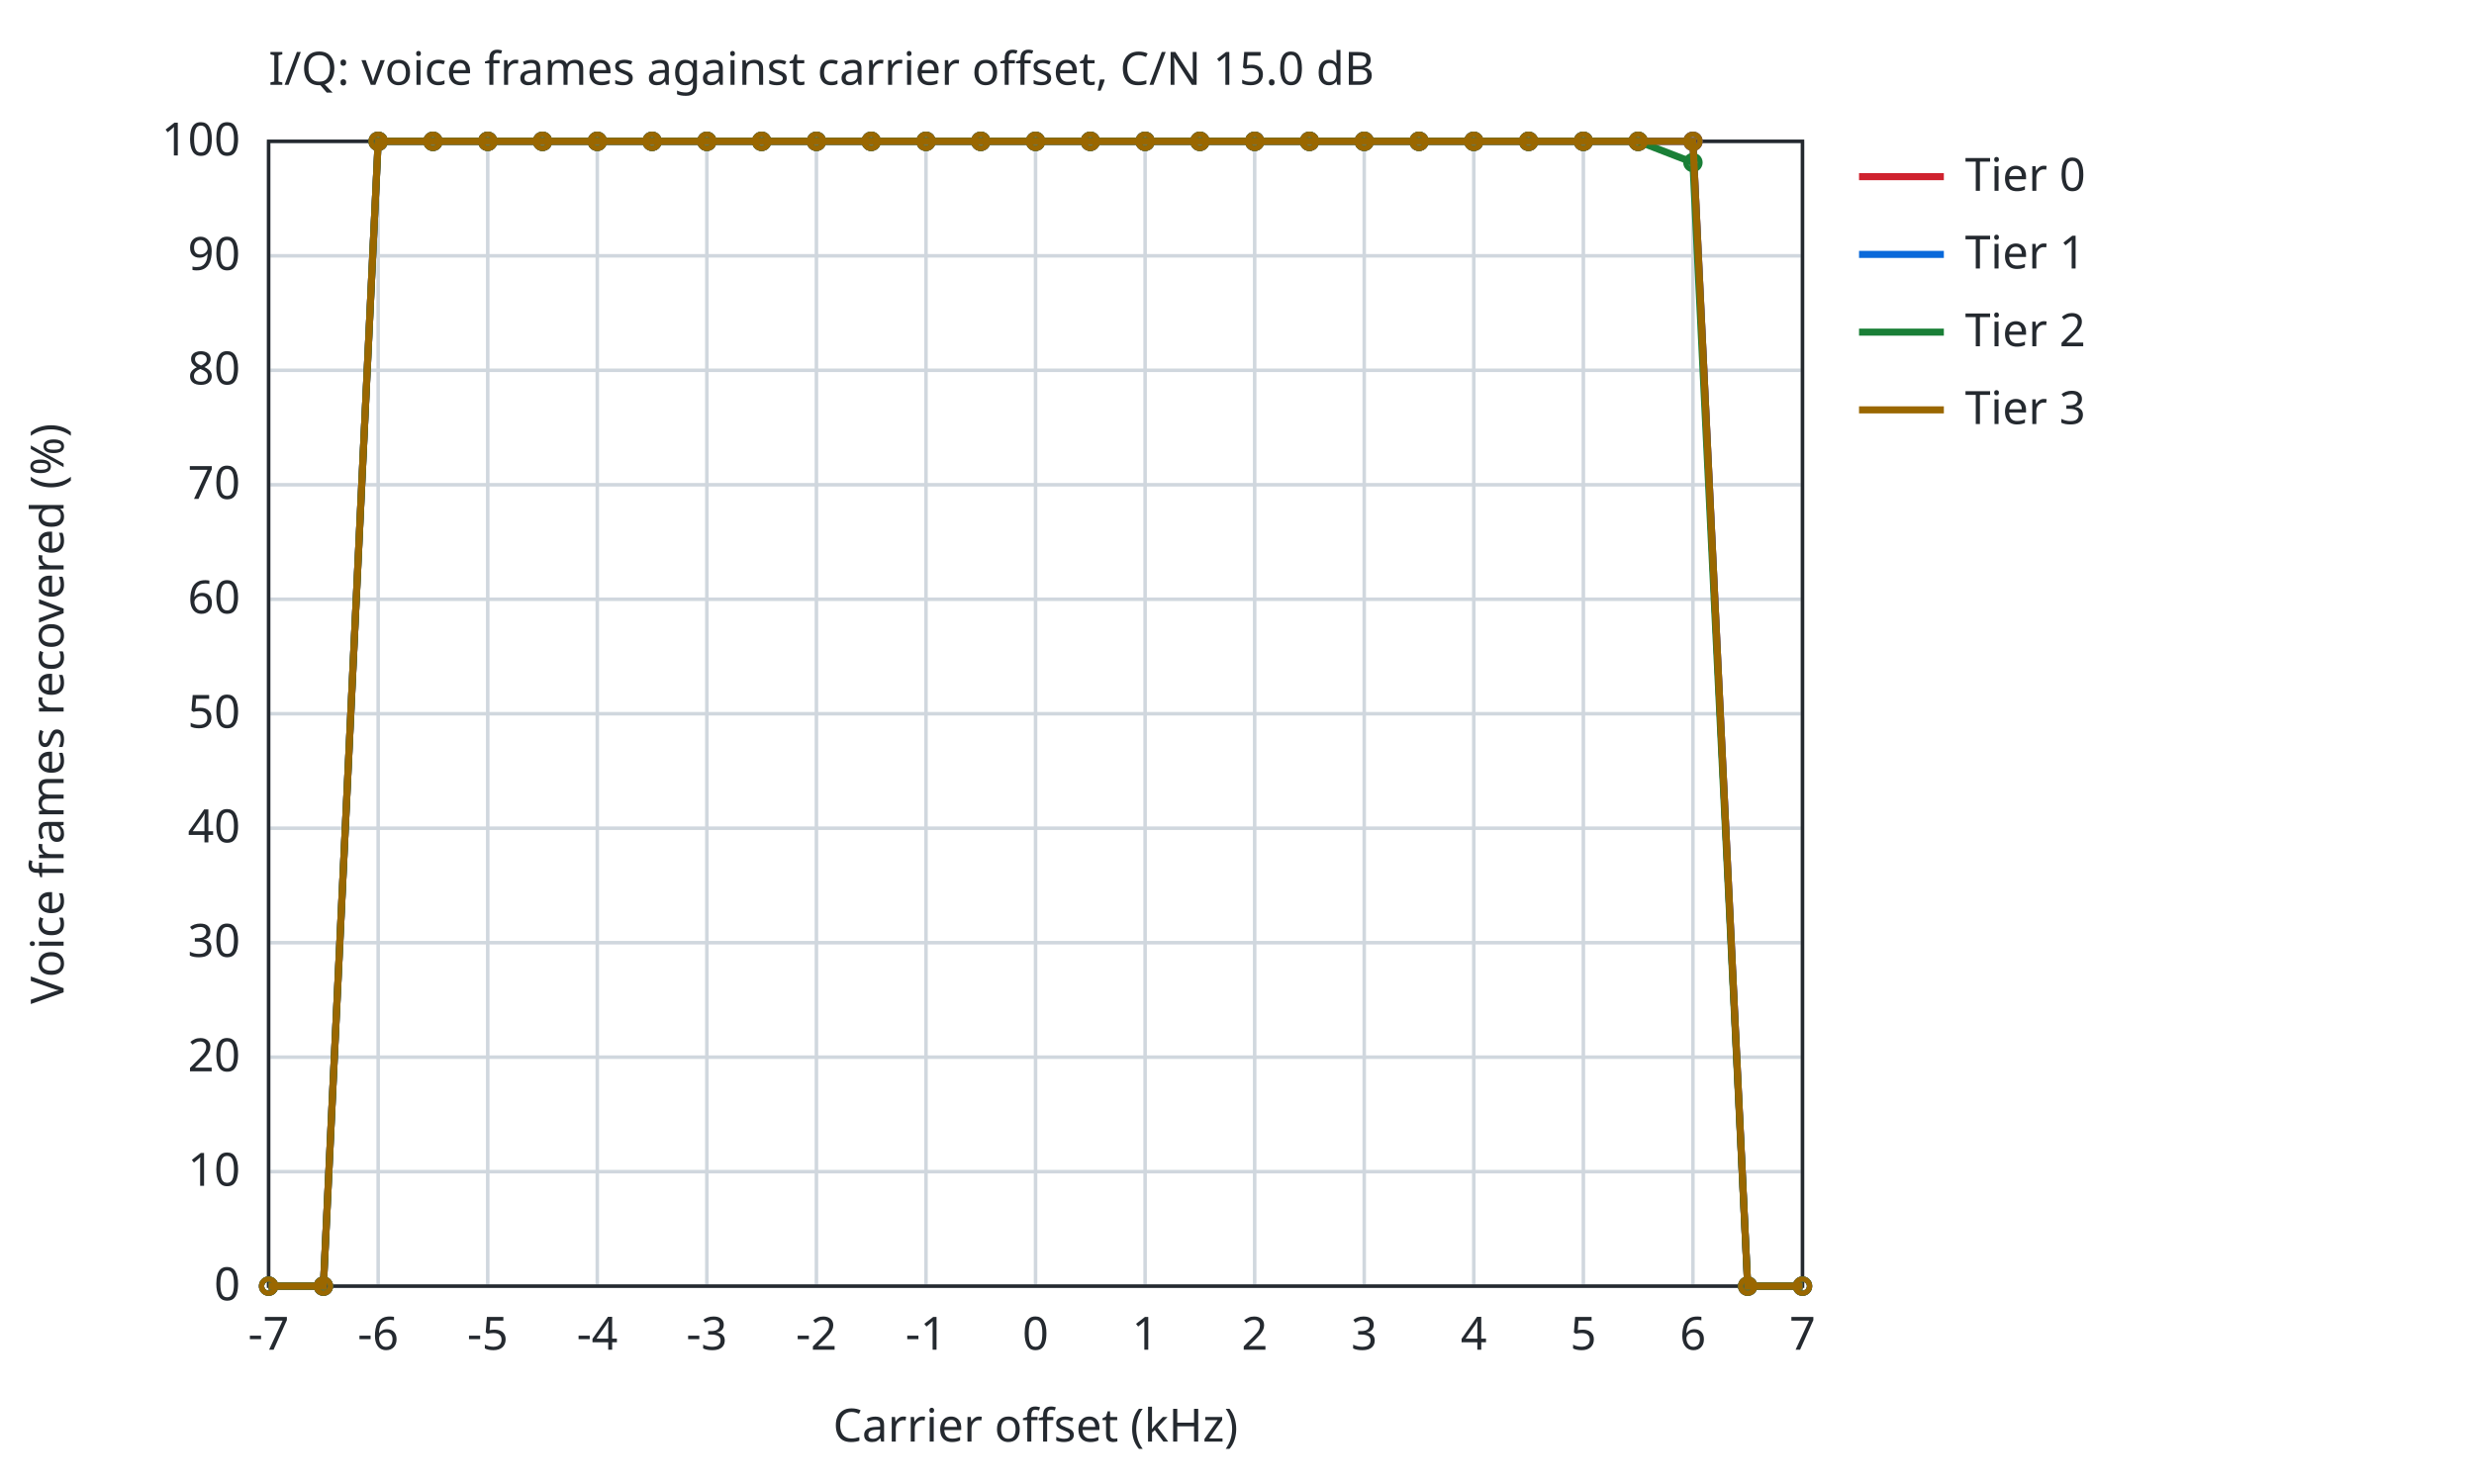
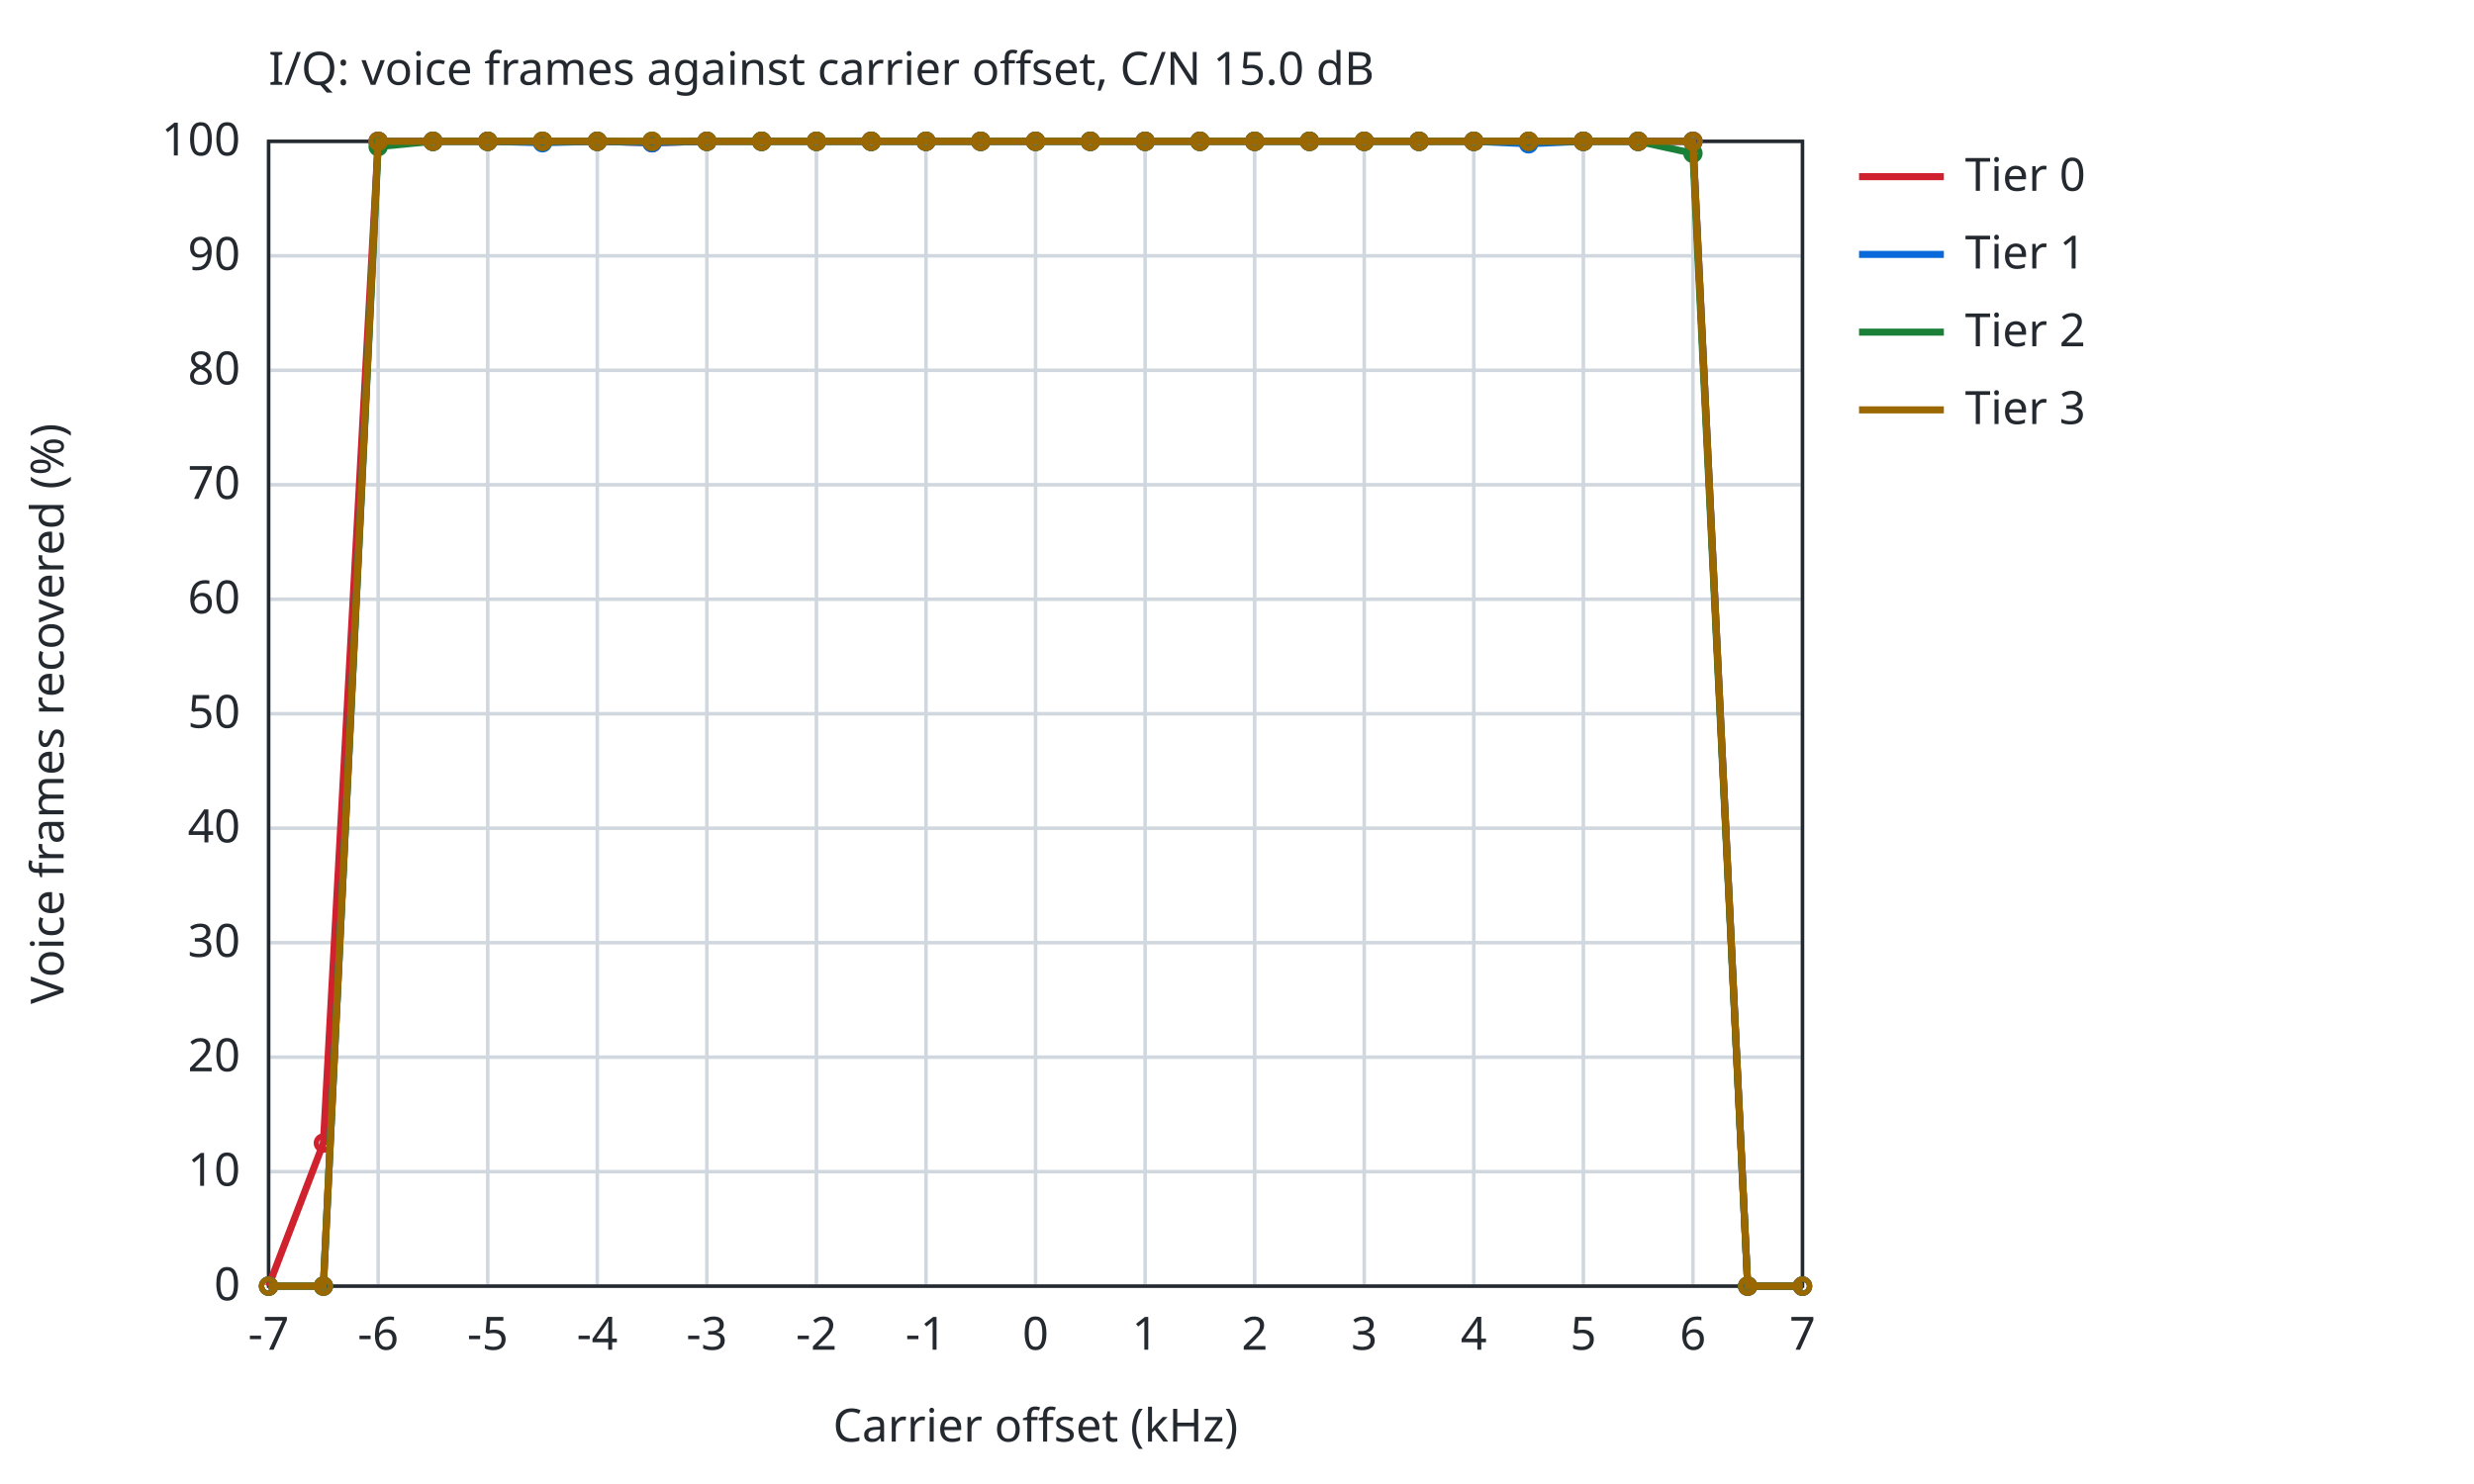
<svg xmlns="http://www.w3.org/2000/svg" width="700" height="420" viewBox="0 0 700 420">
  <style>text{font-family:sans-serif;font-size:13px;fill:#24292f}.bg{fill:#ffffff}.ax{stroke:#24292f;stroke-width:1;fill:none}.gr{stroke:#d0d7de;stroke-width:1}.mi{stroke:#eaeef2;stroke-width:1}.r0{stroke:#6e7781}.r1{stroke:#bc4c00}.r2{stroke:#8250df}.r3{stroke:#1a7f37}.r4{stroke:#9a6700}.s1{stroke:#cf222e}.s2{stroke:#0969da}.s3{stroke:#1a7f37}.s4{stroke:#9a6700}.f1{fill:#cf222e}.f2{fill:#0969da}.f3{fill:#1a7f37}.f4{fill:#9a6700}.l{fill:none;stroke-width:2}.p{fill:none;stroke-width:1.5}.e{fill:none;stroke-width:1;stroke-opacity:.25}@media (prefers-color-scheme:dark){text{fill:#e6edf3}.bg{fill:#0d1117}.ax{stroke:#8b949e}.gr{stroke:#30363d}.mi{stroke:#21262d}.r0{stroke:#8b949e}.r1{stroke:#f0883e}.r2{stroke:#d2a8ff}.r3{stroke:#3fb950}.r4{stroke:#d29922}.s1{stroke:#ff7b72}.s2{stroke:#58a6ff}.s3{stroke:#3fb950}.s4{stroke:#d29922}.f1{fill:#ff7b72}.f2{fill:#58a6ff}.f3{fill:#3fb950}.f4{fill:#d29922}}</style>
  <rect class="bg" width="100%" height="100%" />
  <text x="76.0" y="24">I/Q: voice frames against carrier offset, C/N 15.0 dB</text>
  <line class="gr" x1="76.0" y1="364.0" x2="76.0" y2="40.0" />
  <text x="76.0" y="382.0" text-anchor="middle">-7</text>
  <line class="gr" x1="107.0" y1="364.0" x2="107.0" y2="40.0" />
  <text x="107.0" y="382.0" text-anchor="middle">-6</text>
  <line class="gr" x1="138.0" y1="364.0" x2="138.0" y2="40.0" />
  <text x="138.0" y="382.0" text-anchor="middle">-5</text>
  <line class="gr" x1="169.0" y1="364.0" x2="169.0" y2="40.0" />
  <text x="169.0" y="382.0" text-anchor="middle">-4</text>
  <line class="gr" x1="200.0" y1="364.0" x2="200.0" y2="40.0" />
  <text x="200.0" y="382.0" text-anchor="middle">-3</text>
  <line class="gr" x1="231.0" y1="364.0" x2="231.0" y2="40.0" />
  <text x="231.0" y="382.0" text-anchor="middle">-2</text>
  <line class="gr" x1="262.0" y1="364.0" x2="262.0" y2="40.0" />
  <text x="262.0" y="382.0" text-anchor="middle">-1</text>
  <line class="gr" x1="293.0" y1="364.0" x2="293.0" y2="40.0" />
  <text x="293.0" y="382.0" text-anchor="middle">0</text>
  <line class="gr" x1="324.0" y1="364.0" x2="324.0" y2="40.0" />
  <text x="324.0" y="382.0" text-anchor="middle">1</text>
  <line class="gr" x1="355.0" y1="364.0" x2="355.0" y2="40.0" />
  <text x="355.0" y="382.0" text-anchor="middle">2</text>
  <line class="gr" x1="386.0" y1="364.0" x2="386.0" y2="40.0" />
  <text x="386.0" y="382.0" text-anchor="middle">3</text>
  <line class="gr" x1="417.0" y1="364.0" x2="417.0" y2="40.0" />
  <text x="417.0" y="382.0" text-anchor="middle">4</text>
  <line class="gr" x1="448.0" y1="364.0" x2="448.0" y2="40.0" />
  <text x="448.0" y="382.0" text-anchor="middle">5</text>
  <line class="gr" x1="479.0" y1="364.0" x2="479.0" y2="40.0" />
  <text x="479.0" y="382.0" text-anchor="middle">6</text>
  <line class="gr" x1="510.0" y1="364.0" x2="510.0" y2="40.0" />
  <text x="510.0" y="382.0" text-anchor="middle">7</text>
  <line class="gr" x1="76.0" y1="364.0" x2="510.0" y2="364.0" />
  <text x="68.0" y="368.0" text-anchor="end">0</text>
  <line class="gr" x1="76.0" y1="331.6" x2="510.0" y2="331.6" />
  <text x="68.0" y="335.6" text-anchor="end">10</text>
  <line class="gr" x1="76.0" y1="299.2" x2="510.0" y2="299.2" />
  <text x="68.0" y="303.2" text-anchor="end">20</text>
  <line class="gr" x1="76.0" y1="266.8" x2="510.0" y2="266.8" />
  <text x="68.0" y="270.8" text-anchor="end">30</text>
  <line class="gr" x1="76.0" y1="234.4" x2="510.0" y2="234.4" />
  <text x="68.0" y="238.4" text-anchor="end">40</text>
  <line class="gr" x1="76.0" y1="202.0" x2="510.0" y2="202.0" />
  <text x="68.0" y="206.0" text-anchor="end">50</text>
  <line class="gr" x1="76.0" y1="169.6" x2="510.0" y2="169.6" />
  <text x="68.0" y="173.6" text-anchor="end">60</text>
  <line class="gr" x1="76.0" y1="137.2" x2="510.0" y2="137.2" />
  <text x="68.0" y="141.2" text-anchor="end">70</text>
  <line class="gr" x1="76.0" y1="104.8" x2="510.0" y2="104.8" />
  <text x="68.0" y="108.8" text-anchor="end">80</text>
  <line class="gr" x1="76.0" y1="72.4" x2="510.0" y2="72.4" />
  <text x="68.0" y="76.4" text-anchor="end">90</text>
  <line class="gr" x1="76.0" y1="40.0" x2="510.0" y2="40.0" />
  <text x="68.0" y="44.0" text-anchor="end">100</text>
  <rect class="ax" x="76.0" y="40.0" width="434.0" height="324.0" />
  <text x="293.0" y="408.0" text-anchor="middle">Carrier offset (kHz)</text>
  <text x="18" y="202.0" text-anchor="middle" transform="rotate(-90 18 202.0)">Voice frames recovered (%)</text>
-   <path class="l s1" d="M76.0,364.0 L91.5,364.0 L107.0,40.0 L122.5,40.0 L138.0,40.0 L153.5,40.0 L169.0,40.0 L184.5,40.0 L200.0,40.0 L215.5,40.0 L231.0,40.0 L246.5,40.0 L262.0,40.0 L277.5,40.0 L293.0,40.0 L308.5,40.0 L324.0,40.0 L339.5,40.0 L355.0,40.0 L370.5,40.0 L386.0,40.0 L401.5,40.0 L417.0,40.0 L432.5,40.0 L448.0,40.0 L463.5,40.0 L479.0,40.0 L494.5,364.0 L510.0,364.0" />
+   <path class="l s1" d="M76.0,364.0 L91.5,323.5 L107.0,40.0 L122.5,40.0 L138.0,40.0 L153.5,40.0 L169.0,40.0 L184.5,40.4 L200.0,40.0 L215.5,40.0 L231.0,40.0 L246.5,40.0 L262.0,40.0 L277.5,40.0 L293.0,40.0 L308.5,40.0 L324.0,40.0 L339.5,40.0 L355.0,40.0 L370.5,40.0 L386.0,40.0 L401.5,40.0 L417.0,40.0 L432.5,40.0 L448.0,40.0 L463.5,40.0 L479.0,40.0 L494.5,364.0 L510.0,364.0" />
  <circle class="p s1" cx="76.0" cy="364.0" r="2" />
-   <circle class="p s1" cx="91.5" cy="364.0" r="2" />
+   <circle class="p s1" cx="91.5" cy="323.5" r="2" />
  <circle class="p s1" cx="107.0" cy="40.0" r="2" />
  <circle class="p s1" cx="122.5" cy="40.0" r="2" />
  <circle class="p s1" cx="138.0" cy="40.0" r="2" />
  <circle class="p s1" cx="153.5" cy="40.0" r="2" />
  <circle class="p s1" cx="169.0" cy="40.0" r="2" />
-   <circle class="p s1" cx="184.5" cy="40.0" r="2" />
+   <circle class="p s1" cx="184.5" cy="40.4" r="2" />
  <circle class="p s1" cx="200.0" cy="40.0" r="2" />
  <circle class="p s1" cx="215.5" cy="40.0" r="2" />
  <circle class="p s1" cx="231.0" cy="40.0" r="2" />
  <circle class="p s1" cx="246.5" cy="40.0" r="2" />
  <circle class="p s1" cx="262.0" cy="40.0" r="2" />
  <circle class="p s1" cx="277.5" cy="40.0" r="2" />
  <circle class="p s1" cx="293.0" cy="40.0" r="2" />
  <circle class="p s1" cx="308.5" cy="40.0" r="2" />
  <circle class="p s1" cx="324.0" cy="40.0" r="2" />
  <circle class="p s1" cx="339.5" cy="40.0" r="2" />
  <circle class="p s1" cx="355.0" cy="40.0" r="2" />
  <circle class="p s1" cx="370.5" cy="40.0" r="2" />
  <circle class="p s1" cx="386.0" cy="40.0" r="2" />
  <circle class="p s1" cx="401.5" cy="40.0" r="2" />
  <circle class="p s1" cx="417.0" cy="40.0" r="2" />
  <circle class="p s1" cx="432.5" cy="40.0" r="2" />
  <circle class="p s1" cx="448.0" cy="40.0" r="2" />
  <circle class="p s1" cx="463.5" cy="40.0" r="2" />
  <circle class="p s1" cx="479.0" cy="40.0" r="2" />
  <circle class="p s1" cx="494.5" cy="364.0" r="2" />
  <circle class="p s1" cx="510.0" cy="364.0" r="2" />
  <line class="l s1" x1="526.0" y1="50.0" x2="550.0" y2="50.0" />
  <text x="556.0" y="54.0">Tier 0</text>
-   <path class="l s2" d="M76.0,364.0 L91.5,364.0 L107.0,40.0 L122.5,40.0 L138.0,40.0 L153.5,40.0 L169.0,40.0 L184.5,40.0 L200.0,40.0 L215.5,40.0 L231.0,40.0 L246.5,40.0 L262.0,40.0 L277.5,40.0 L293.0,40.0 L308.5,40.0 L324.0,40.0 L339.5,40.0 L355.0,40.0 L370.5,40.0 L386.0,40.0 L401.5,40.0 L417.0,40.0 L432.5,40.0 L448.0,40.0 L463.5,40.0 L479.0,40.0 L494.5,364.0 L510.0,364.0" />
+   <path class="l s2" d="M76.0,364.0 L91.5,364.0 L107.0,40.0 L122.5,40.0 L138.0,40.0 L153.5,40.4 L169.0,40.0 L184.5,40.4 L200.0,40.0 L215.5,40.0 L231.0,40.0 L246.5,40.0 L262.0,40.0 L277.5,40.0 L293.0,40.0 L308.5,40.0 L324.0,40.0 L339.5,40.0 L355.0,40.0 L370.5,40.0 L386.0,40.0 L401.5,40.0 L417.0,40.0 L432.5,40.7 L448.0,40.0 L463.5,40.0 L479.0,40.0 L494.5,364.0 L510.0,364.0" />
  <circle class="p s2" cx="76.0" cy="364.0" r="2" />
  <circle class="p s2" cx="91.5" cy="364.0" r="2" />
  <circle class="p s2" cx="107.0" cy="40.0" r="2" />
  <circle class="p s2" cx="122.5" cy="40.0" r="2" />
  <circle class="p s2" cx="138.0" cy="40.0" r="2" />
-   <circle class="p s2" cx="153.5" cy="40.0" r="2" />
+   <circle class="p s2" cx="153.5" cy="40.4" r="2" />
  <circle class="p s2" cx="169.0" cy="40.0" r="2" />
-   <circle class="p s2" cx="184.5" cy="40.0" r="2" />
+   <circle class="p s2" cx="184.5" cy="40.4" r="2" />
  <circle class="p s2" cx="200.0" cy="40.0" r="2" />
  <circle class="p s2" cx="215.5" cy="40.0" r="2" />
  <circle class="p s2" cx="231.0" cy="40.0" r="2" />
  <circle class="p s2" cx="246.5" cy="40.0" r="2" />
  <circle class="p s2" cx="262.0" cy="40.0" r="2" />
  <circle class="p s2" cx="277.5" cy="40.0" r="2" />
  <circle class="p s2" cx="293.0" cy="40.0" r="2" />
  <circle class="p s2" cx="308.5" cy="40.0" r="2" />
  <circle class="p s2" cx="324.0" cy="40.0" r="2" />
  <circle class="p s2" cx="339.5" cy="40.0" r="2" />
  <circle class="p s2" cx="355.0" cy="40.0" r="2" />
  <circle class="p s2" cx="370.5" cy="40.0" r="2" />
  <circle class="p s2" cx="386.0" cy="40.0" r="2" />
  <circle class="p s2" cx="401.5" cy="40.0" r="2" />
  <circle class="p s2" cx="417.0" cy="40.0" r="2" />
-   <circle class="p s2" cx="432.5" cy="40.0" r="2" />
+   <circle class="p s2" cx="432.5" cy="40.7" r="2" />
  <circle class="p s2" cx="448.0" cy="40.0" r="2" />
  <circle class="p s2" cx="463.5" cy="40.0" r="2" />
  <circle class="p s2" cx="479.0" cy="40.0" r="2" />
  <circle class="p s2" cx="494.5" cy="364.0" r="2" />
  <circle class="p s2" cx="510.0" cy="364.0" r="2" />
  <line class="l s2" x1="526.0" y1="72.0" x2="550.0" y2="72.0" />
  <text x="556.0" y="76.0">Tier 1</text>
-   <path class="l s3" d="M76.0,364.0 L91.5,364.0 L107.0,40.0 L122.5,40.0 L138.0,40.0 L153.5,40.0 L169.0,40.0 L184.5,40.0 L200.0,40.0 L215.5,40.0 L231.0,40.0 L246.5,40.0 L262.0,40.0 L277.5,40.0 L293.0,40.0 L308.5,40.0 L324.0,40.0 L339.5,40.0 L355.0,40.0 L370.5,40.0 L386.0,40.0 L401.5,40.0 L417.0,40.0 L432.5,40.0 L448.0,40.0 L463.5,40.0 L479.0,46.0 L494.5,364.0 L510.0,364.0" />
+   <path class="l s3" d="M76.0,364.0 L91.5,364.0 L107.0,41.5 L122.5,40.0 L138.0,40.0 L153.5,40.0 L169.0,40.0 L184.5,40.0 L200.0,40.0 L215.5,40.0 L231.0,40.0 L246.5,40.0 L262.0,40.0 L277.5,40.0 L293.0,40.0 L308.5,40.0 L324.0,40.0 L339.5,40.0 L355.0,40.0 L370.5,40.0 L386.0,40.0 L401.5,40.0 L417.0,40.0 L432.5,40.0 L448.0,40.0 L463.5,40.0 L479.0,43.4 L494.5,364.0 L510.0,364.0" />
  <circle class="p s3" cx="76.0" cy="364.0" r="2" />
  <circle class="p s3" cx="91.5" cy="364.0" r="2" />
-   <circle class="p s3" cx="107.0" cy="40.0" r="2" />
+   <circle class="p s3" cx="107.0" cy="41.5" r="2" />
  <circle class="p s3" cx="122.5" cy="40.0" r="2" />
  <circle class="p s3" cx="138.0" cy="40.0" r="2" />
  <circle class="p s3" cx="153.5" cy="40.0" r="2" />
  <circle class="p s3" cx="169.0" cy="40.0" r="2" />
  <circle class="p s3" cx="184.5" cy="40.0" r="2" />
  <circle class="p s3" cx="200.0" cy="40.0" r="2" />
  <circle class="p s3" cx="215.5" cy="40.0" r="2" />
  <circle class="p s3" cx="231.0" cy="40.0" r="2" />
  <circle class="p s3" cx="246.5" cy="40.0" r="2" />
  <circle class="p s3" cx="262.0" cy="40.0" r="2" />
  <circle class="p s3" cx="277.5" cy="40.0" r="2" />
  <circle class="p s3" cx="293.0" cy="40.0" r="2" />
  <circle class="p s3" cx="308.5" cy="40.0" r="2" />
  <circle class="p s3" cx="324.0" cy="40.0" r="2" />
  <circle class="p s3" cx="339.5" cy="40.0" r="2" />
  <circle class="p s3" cx="355.0" cy="40.0" r="2" />
  <circle class="p s3" cx="370.5" cy="40.0" r="2" />
  <circle class="p s3" cx="386.0" cy="40.0" r="2" />
  <circle class="p s3" cx="401.5" cy="40.0" r="2" />
  <circle class="p s3" cx="417.0" cy="40.0" r="2" />
  <circle class="p s3" cx="432.5" cy="40.0" r="2" />
  <circle class="p s3" cx="448.0" cy="40.0" r="2" />
  <circle class="p s3" cx="463.5" cy="40.0" r="2" />
-   <circle class="p s3" cx="479.0" cy="46.0" r="2" />
+   <circle class="p s3" cx="479.0" cy="43.4" r="2" />
  <circle class="p s3" cx="494.5" cy="364.0" r="2" />
  <circle class="p s3" cx="510.0" cy="364.0" r="2" />
  <line class="l s3" x1="526.0" y1="94.0" x2="550.0" y2="94.0" />
  <text x="556.0" y="98.0">Tier 2</text>
  <path class="l s4" d="M76.0,364.0 L91.5,364.0 L107.0,40.0 L122.5,40.0 L138.0,40.0 L153.5,40.0 L169.0,40.0 L184.5,40.0 L200.0,40.0 L215.5,40.0 L231.0,40.0 L246.5,40.0 L262.0,40.0 L277.5,40.0 L293.0,40.0 L308.5,40.0 L324.0,40.0 L339.5,40.0 L355.0,40.0 L370.5,40.0 L386.0,40.0 L401.5,40.0 L417.0,40.0 L432.5,40.0 L448.0,40.0 L463.5,40.0 L479.0,40.0 L494.5,364.0 L510.0,364.0" />
  <circle class="p s4" cx="76.0" cy="364.0" r="2" />
  <circle class="p s4" cx="91.5" cy="364.0" r="2" />
  <circle class="p s4" cx="107.0" cy="40.0" r="2" />
  <circle class="p s4" cx="122.5" cy="40.0" r="2" />
  <circle class="p s4" cx="138.0" cy="40.0" r="2" />
  <circle class="p s4" cx="153.5" cy="40.0" r="2" />
  <circle class="p s4" cx="169.0" cy="40.0" r="2" />
  <circle class="p s4" cx="184.5" cy="40.0" r="2" />
  <circle class="p s4" cx="200.0" cy="40.0" r="2" />
  <circle class="p s4" cx="215.5" cy="40.0" r="2" />
  <circle class="p s4" cx="231.0" cy="40.0" r="2" />
  <circle class="p s4" cx="246.5" cy="40.0" r="2" />
  <circle class="p s4" cx="262.0" cy="40.0" r="2" />
  <circle class="p s4" cx="277.5" cy="40.0" r="2" />
  <circle class="p s4" cx="293.0" cy="40.0" r="2" />
  <circle class="p s4" cx="308.5" cy="40.0" r="2" />
  <circle class="p s4" cx="324.0" cy="40.0" r="2" />
  <circle class="p s4" cx="339.5" cy="40.0" r="2" />
  <circle class="p s4" cx="355.0" cy="40.0" r="2" />
  <circle class="p s4" cx="370.5" cy="40.0" r="2" />
  <circle class="p s4" cx="386.0" cy="40.0" r="2" />
  <circle class="p s4" cx="401.5" cy="40.0" r="2" />
  <circle class="p s4" cx="417.0" cy="40.0" r="2" />
  <circle class="p s4" cx="432.5" cy="40.0" r="2" />
  <circle class="p s4" cx="448.0" cy="40.0" r="2" />
  <circle class="p s4" cx="463.5" cy="40.0" r="2" />
  <circle class="p s4" cx="479.0" cy="40.0" r="2" />
  <circle class="p s4" cx="494.5" cy="364.0" r="2" />
  <circle class="p s4" cx="510.0" cy="364.0" r="2" />
  <line class="l s4" x1="526.0" y1="116.0" x2="550.0" y2="116.0" />
  <text x="556.0" y="120.0">Tier 3</text>
</svg>
